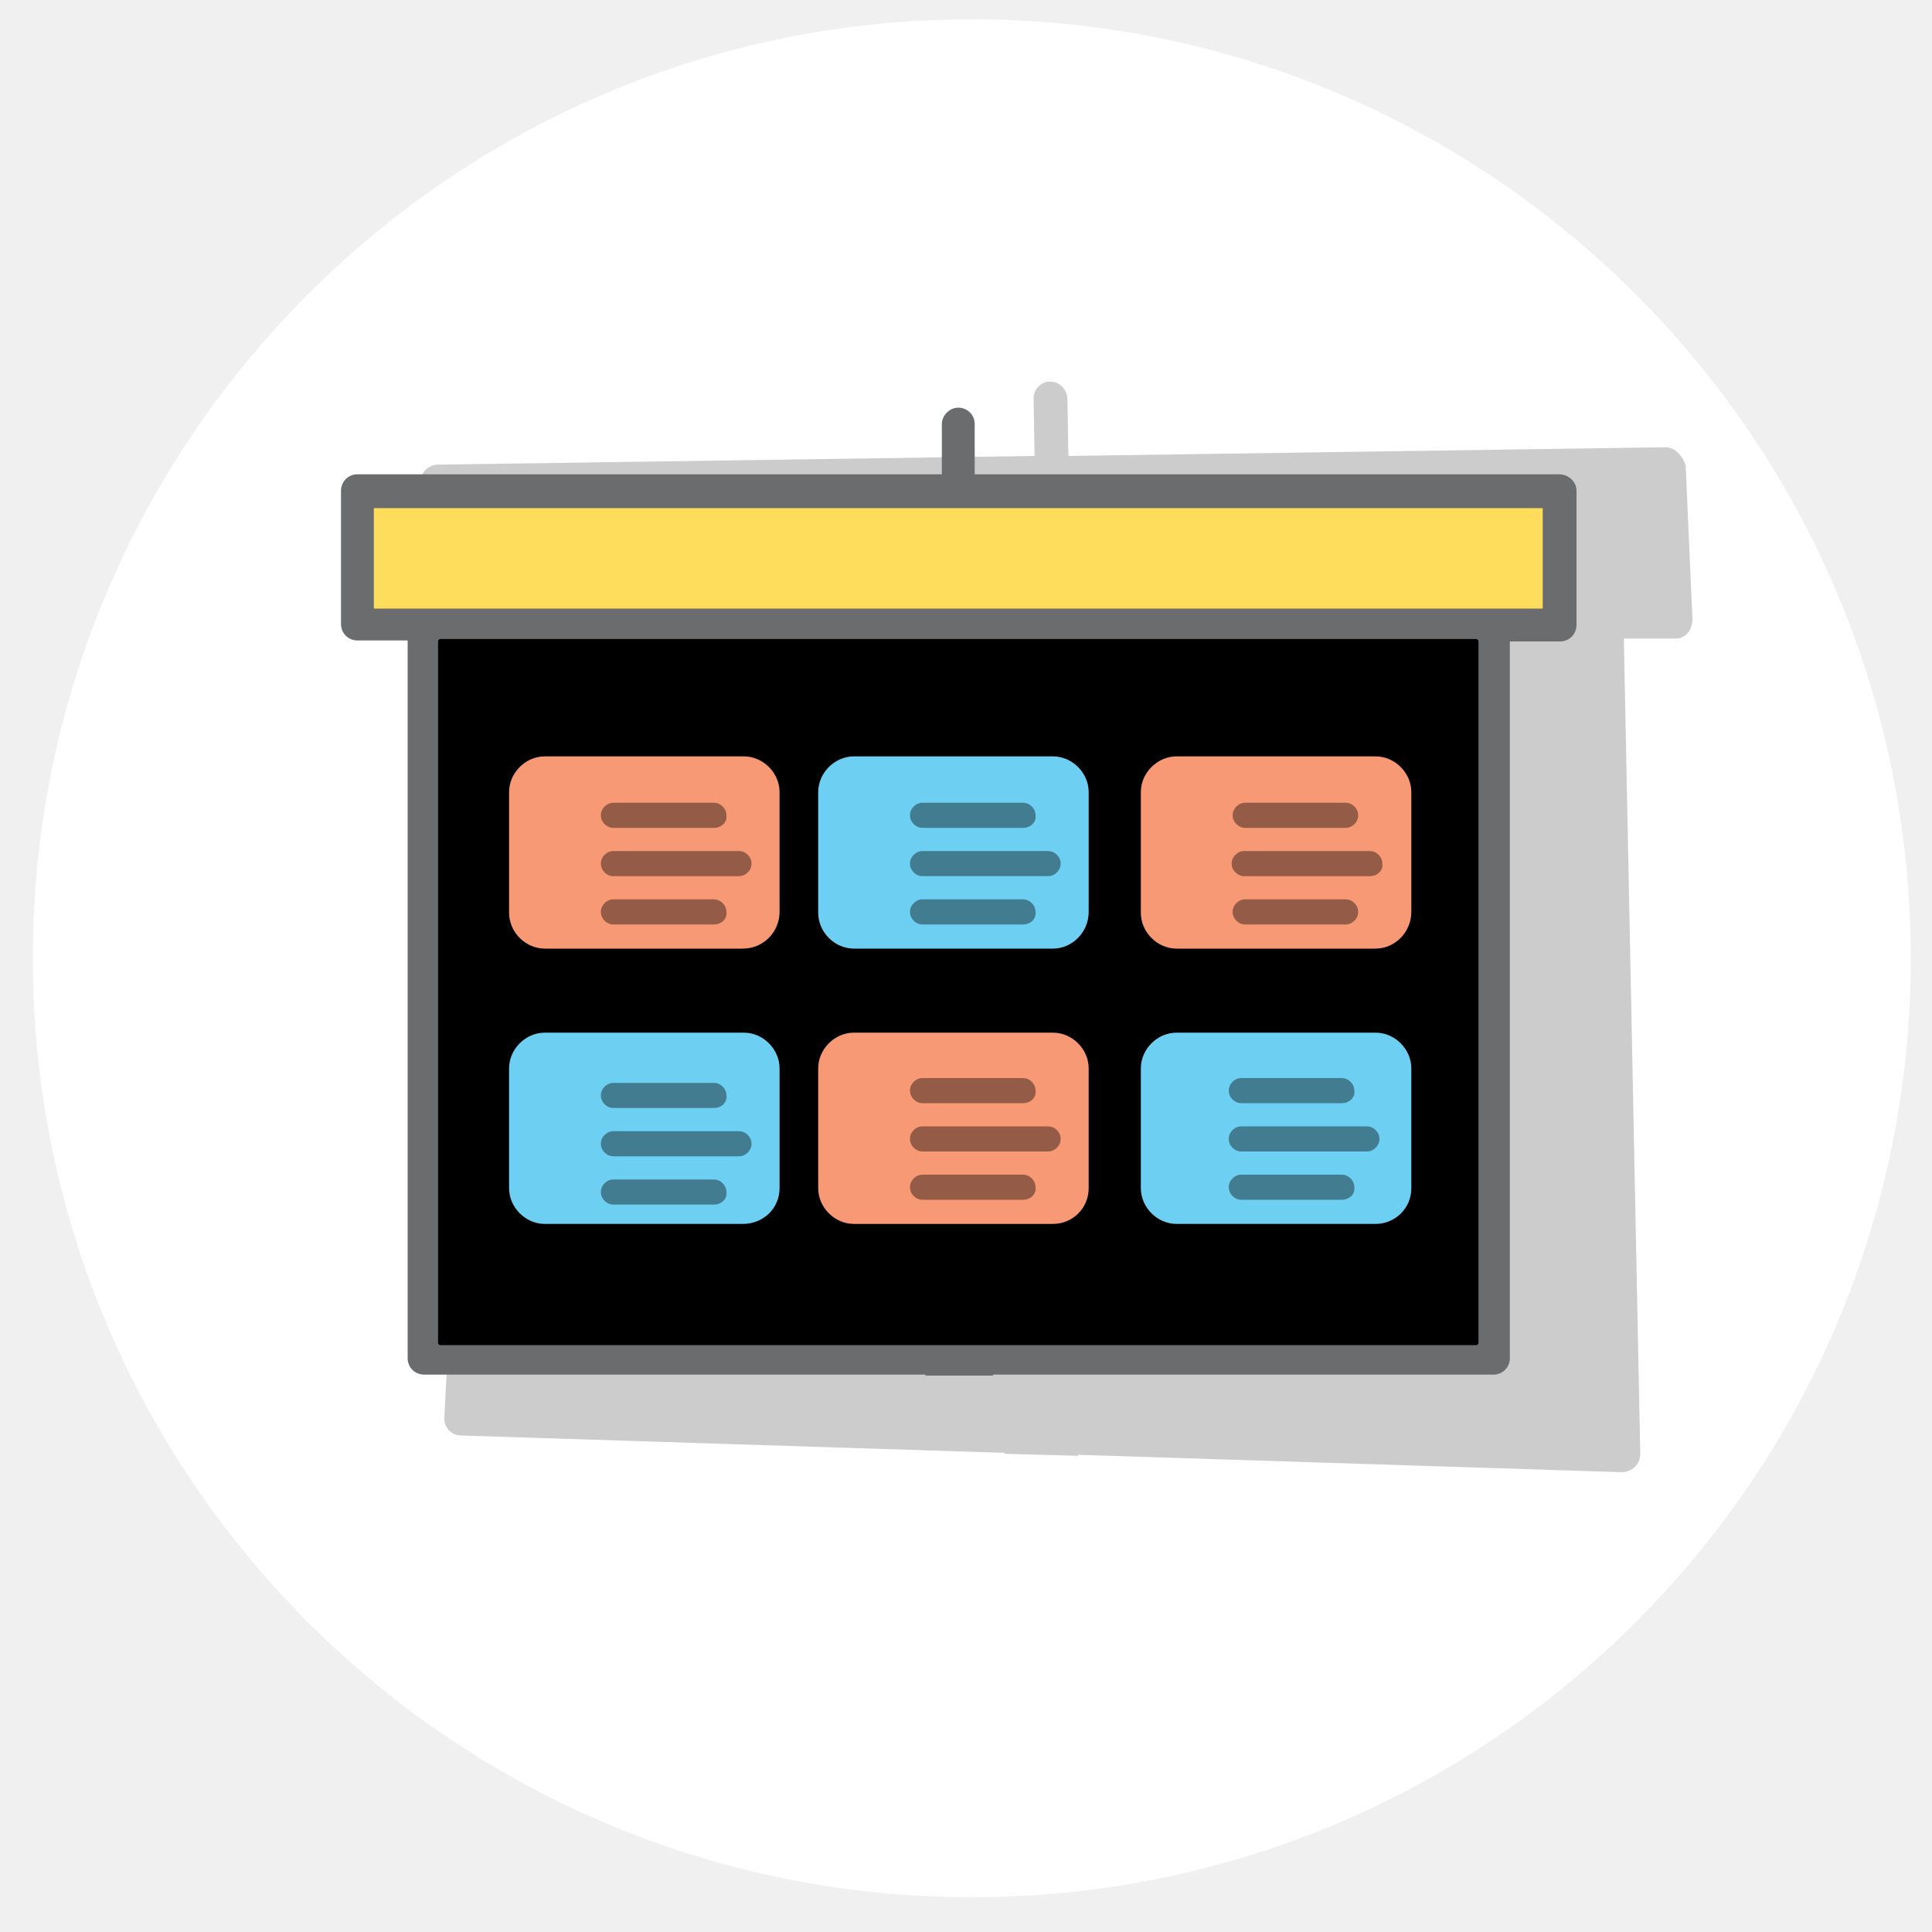
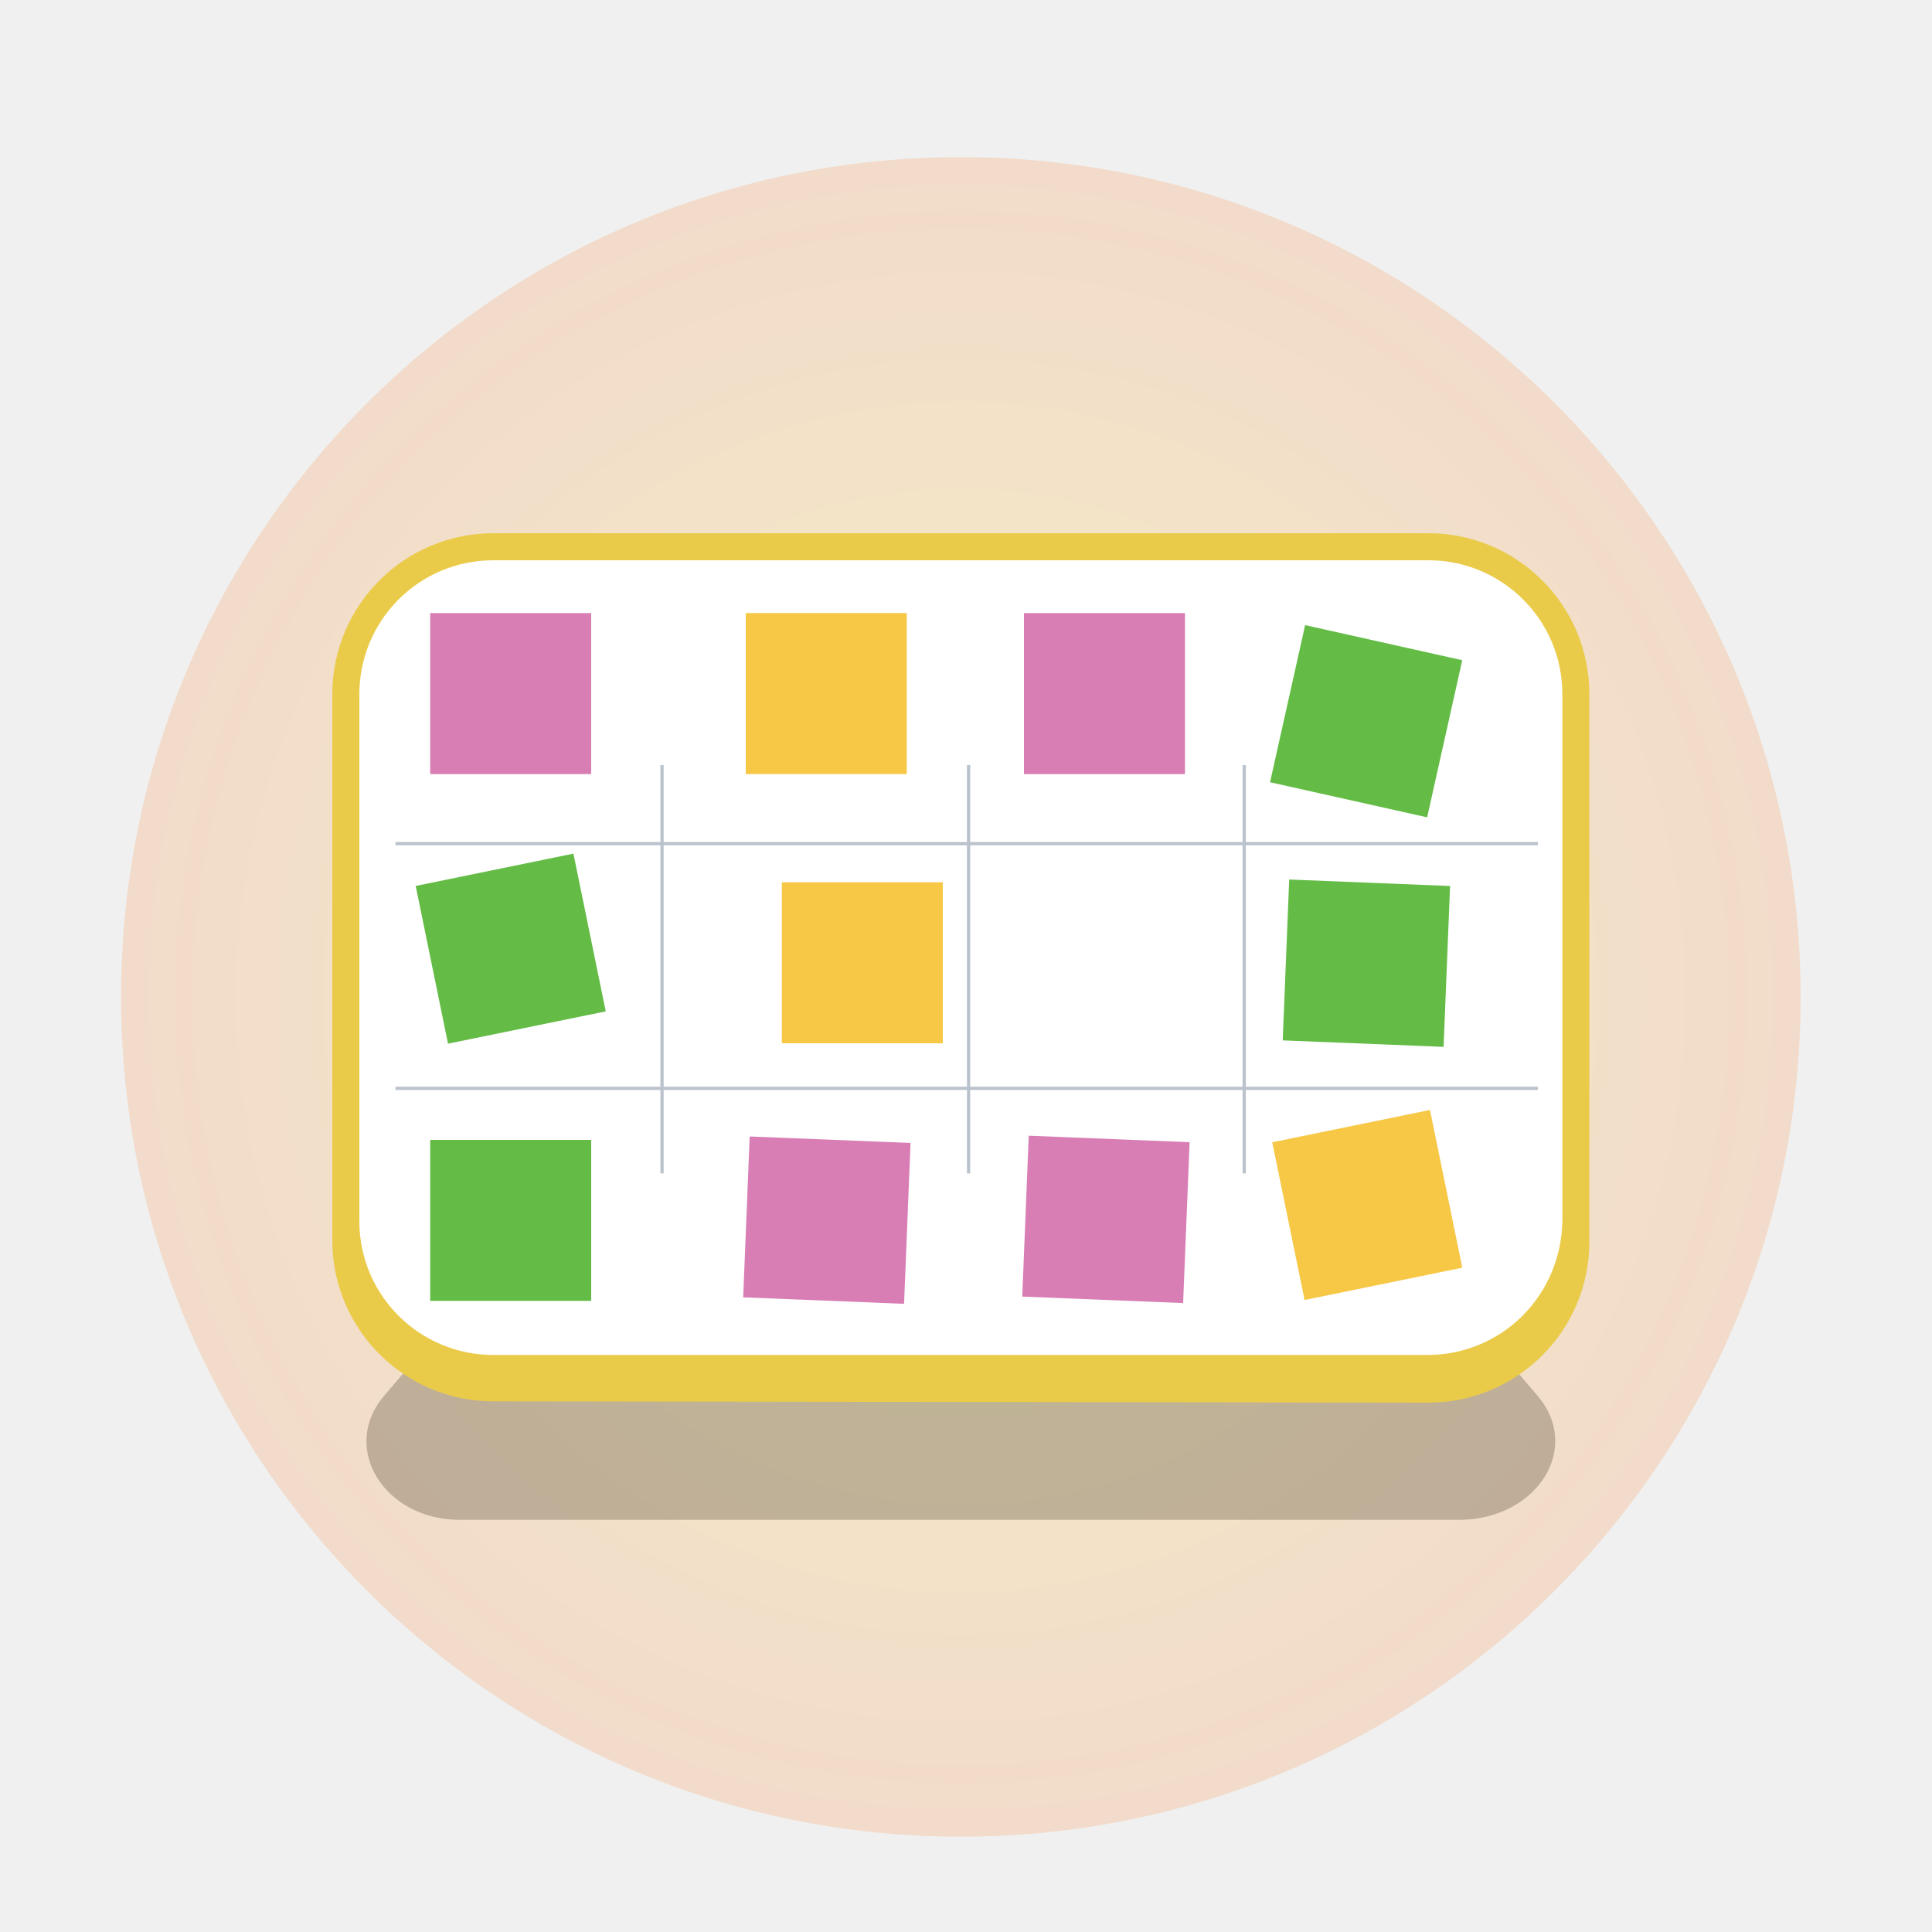
- <svg xmlns="http://www.w3.org/2000/svg" version="1.1" id="Layer_1" x="0px" y="0px" width="200px" height="200px" viewBox="0 0 200 200" style="enable-background:new 0 0 200 200;" xml:space="preserve">
+ <svg xmlns="http://www.w3.org/2000/svg" version="1.1" id="Layer_1" x="0px" y="0px" viewBox="0 0 150 150" style="enable-background:new 0 0 150 150;" xml:space="preserve">
  <style type="text/css">
- 	.st0{fill:#FFFFFF;}
- 	.st1{opacity:0.2;}
- 	.st2{fill:#6A6C6D;}
- 	.st3{stroke:#010101;stroke-width:0.5;stroke-linecap:round;stroke-linejoin:round;}
- 	.st4{fill:#FEDC5C;}
- 	.st5{fill:#F79974;}
- 	.st6{fill:#6DCFF2;}
- 	.st7{fill:#F9D447;}
- 	.st8{opacity:0.4;}
+ 	.st0{opacity:0.25;fill:url(#SVGID_1_);}
+ 	.st1{opacity:0.27;fill:#332D14;enable-background:new    ;}
+ 	.st2{fill:#EACB49;}
+ 	.st3{fill:#FFFFFF;}
+ 	.st4{fill:none;stroke:#BAC2CC;stroke-width:0.25;stroke-miterlimit:10;}
+ 	.st5{fill:#D87EB4;}
+ 	.st6{fill:#F7C746;}
+ 	.st7{fill:#64BC46;}
</style>
+   <radialGradient id="SVGID_1_" cx="74.6" cy="-40.6" r="65.125" gradientTransform="matrix(1 0 0 1 0 118)" gradientUnits="userSpaceOnUse">
+     <stop offset="4.317326e-02" style="stop-color:#FEE540" />
+     <stop offset="1" style="stop-color:#F89B57" />
+   </radialGradient>
+   <circle class="st0" cx="74.6" cy="77.4" r="65.2" />
  <g>
-     <circle class="st0" cx="100.6" cy="99.2" r="97.2" />
-     <g class="st1">
-       <path d="M172.4,46.3l-61.8,0.9l-0.1-5.8c0-1.1-0.8-1.9-1.8-1.9s-1.8,0.9-1.7,1.9l0.1,5.8l-61.8,0.9c-1,0-1.8,0.9-1.8,1.9l-0.5,15    c0,1,0.7,1.8,1.7,1.8l5.4,0l-4.1,79.9c-0.1,1,0.7,1.9,1.7,1.9l56.3,1.8l0,0.1l7.6,0.2l0-0.1l56.3,1.8c1,0,1.9-0.8,1.9-1.9    l-1.7-84.4l5.4,0c1,0,1.7-0.9,1.7-2l-0.7-15.9C174.2,47.2,173.4,46.3,172.4,46.3z" />
-     </g>
    <g>
-       <path class="st2" d="M161.4,49.1h-60.5v-5.2c0-1-0.8-1.7-1.7-1.7s-1.7,0.8-1.7,1.7v5.2H37c-1,0-1.7,0.8-1.7,1.7v13.8    c0,1,0.8,1.7,1.7,1.7h5.2v74.3c0,1,0.8,1.7,1.7,1.7h51.9l0,0.1h7l0-0.1h51.8c1,0,1.7-0.8,1.7-1.7V66.4h5.2c1,0,1.7-0.8,1.7-1.7    V50.8C163.2,49.9,162.4,49.1,161.4,49.1z" />
-       <rect x="45.6" y="66.4" class="st3" width="107.2" height="72.6" />
-       <rect x="38.7" y="52.6" class="st4" width="121" height="10.4" />
-       <path class="st5" d="M76.9,98.2H56.4c-2,0-3.7-1.7-3.7-3.7V82c0-2,1.7-3.7,3.7-3.7h20.6c2,0,3.7,1.7,3.7,3.7v12.4    C80.7,96.5,79,98.2,76.9,98.2z" />
-       <path class="st6" d="M109,98.2H88.4c-2,0-3.7-1.7-3.7-3.7V82c0-2,1.7-3.7,3.7-3.7H109c2,0,3.7,1.7,3.7,3.7v12.4    C112.7,96.5,111,98.2,109,98.2z" />
-       <path class="st5" d="M142.4,98.2h-20.6c-2,0-3.7-1.7-3.7-3.7V82c0-2,1.7-3.7,3.7-3.7h20.6c2,0,3.7,1.7,3.7,3.7v12.4    C146.1,96.5,144.4,98.2,142.4,98.2z" />
-       <path class="st6" d="M76.9,126.7H56.4c-2,0-3.7-1.7-3.7-3.7v-12.4c0-2,1.7-3.7,3.7-3.7h20.6c2,0,3.7,1.7,3.7,3.7V123    C80.7,125.1,79,126.7,76.9,126.7z" />
-       <path class="st5" d="M109,126.7H88.4c-2,0-3.7-1.7-3.7-3.7v-12.4c0-2,1.7-3.7,3.7-3.7H109c2,0,3.7,1.7,3.7,3.7V123    C112.7,125.1,111,126.7,109,126.7z" />
-       <path class="st6" d="M142.4,126.7h-20.6c-2,0-3.7-1.7-3.7-3.7v-12.4c0-2,1.7-3.7,3.7-3.7h20.6c2,0,3.7,1.7,3.7,3.7V123    C146.1,125.1,144.4,126.7,142.4,126.7z" />
+       <path class="st1" d="M29.8,108.4l4.5-5.3c0.4-0.5,0.6-1,0.9-1.6c0.8-2.1,5.1-3.8,10.3-3.8h58.2c5.2,0,9.5,1.6,10.3,3.8    c0.2,0.6,0.4,1.1,0.9,1.6l4.5,5.3c3.4,4,0,9.5-6,9.6c-0.1,0-0.1,0-0.2,0H35.9c-0.1,0-0.1,0-0.2,0C29.8,118,26.4,112.4,29.8,108.4z    " />
+       <path class="st2" d="M38.3,108.8c-6.9,0-12.5-5.6-12.5-12.5V53.9c0-6.9,5.6-12.5,12.5-12.5h72.6c6.9,0,12.5,5.6,12.5,12.5v42.5    c0,6.9-5.6,12.5-12.5,12.5L38.3,108.8L38.3,108.8z" />
+       <path class="st3" d="M110.8,105.2H38.3c-5.7,0-10.4-4.6-10.4-10.4V53.9c0-5.7,4.6-10.4,10.4-10.4h72.6c5.7,0,10.4,4.6,10.4,10.4    v40.9C121.2,100.6,116.6,105.2,110.8,105.2z" />
+       <line class="st4" x1="30.7" y1="65.5" x2="119.4" y2="65.5" />
+       <line class="st4" x1="30.7" y1="84.5" x2="119.4" y2="84.5" />
+       <line class="st4" x1="51.4" y1="59.4" x2="51.4" y2="91.1" />
+       <line class="st4" x1="75.2" y1="59.4" x2="75.2" y2="91.1" />
+       <line class="st4" x1="96.6" y1="59.4" x2="96.6" y2="91.1" />
+       <rect x="33.4" y="47.6" class="st5" width="12.5" height="12.5" />
+       <rect x="57.9" y="47.6" class="st6" width="12.5" height="12.5" />
+       <rect x="79.5" y="47.6" class="st5" width="12.5" height="12.5" />
+       <rect x="99.8" y="49.7" transform="matrix(0.218 -0.9759 0.9759 0.218 28.3465 147.2927)" class="st7" width="12.5" height="12.5" />
+       <rect x="99.8" y="68.5" transform="matrix(4.027252e-02 -0.9992 0.9992 4.027252e-02 27.1256 177.7365)" class="st7" width="12.5" height="12.5" />
+       <rect x="60.7" y="68.5" class="st6" width="12.5" height="12.5" />
+       <rect x="99.9" y="87.3" transform="matrix(0.9797 -0.2007 0.2007 0.9797 -16.6161 23.2082)" class="st6" width="12.5" height="12.5" />
+       <rect x="33.4" y="88.5" class="st7" width="12.5" height="12.5" />
+       <rect x="33.4" y="67.4" transform="matrix(0.9797 -0.2007 0.2007 0.9797 -13.9744 9.4565)" class="st7" width="12.5" height="12.5" />
+       <rect x="58" y="88.5" transform="matrix(4.027252e-02 -0.9992 0.9992 4.027252e-02 -33.0639 155.1148)" class="st5" width="12.5" height="12.5" />
+       <rect x="79.6" y="88.5" transform="matrix(4.027252e-02 -0.9992 0.9992 4.027252e-02 -12.2676 176.6389)" class="st5" width="12.5" height="12.5" />
    </g>
  </g>
-   <rect x="-60" y="241" class="st7" width="50.3" height="36.3" />
-   <g>
-     <path class="st8" d="M73.9,85.7H63.5c-0.7,0-1.3-0.6-1.3-1.3v0c0-0.7,0.6-1.3,1.3-1.3h10.4c0.7,0,1.3,0.6,1.3,1.3v0   C75.3,85.1,74.7,85.7,73.9,85.7z" />
-     <path class="st8" d="M76.5,90.7h-13c-0.7,0-1.3-0.6-1.3-1.3l0,0c0-0.7,0.6-1.3,1.3-1.3h13c0.7,0,1.3,0.6,1.3,1.3l0,0   C77.8,90.1,77.2,90.7,76.5,90.7z" />
-     <path class="st8" d="M73.9,95.7H63.5c-0.7,0-1.3-0.6-1.3-1.3v0c0-0.7,0.6-1.3,1.3-1.3h10.4c0.7,0,1.3,0.6,1.3,1.3v0   C75.3,95.1,74.7,95.7,73.9,95.7z" />
-   </g>
-   <g>
-     <path class="st8" d="M139.3,85.7h-10.4c-0.7,0-1.3-0.6-1.3-1.3v0c0-0.7,0.6-1.3,1.3-1.3h10.4c0.7,0,1.3,0.6,1.3,1.3v0   C140.6,85.1,140,85.7,139.3,85.7z" />
-     <path class="st8" d="M141.8,90.7h-13c-0.7,0-1.3-0.6-1.3-1.3l0,0c0-0.7,0.6-1.3,1.3-1.3h13c0.7,0,1.3,0.6,1.3,1.3l0,0   C143.2,90.1,142.6,90.7,141.8,90.7z" />
-     <path class="st8" d="M139.3,95.7h-10.4c-0.7,0-1.3-0.6-1.3-1.3v0c0-0.7,0.6-1.3,1.3-1.3h10.4c0.7,0,1.3,0.6,1.3,1.3v0   C140.6,95.1,140,95.7,139.3,95.7z" />
-   </g>
-   <g>
-     <path class="st8" d="M73.9,114.7H63.5c-0.7,0-1.3-0.6-1.3-1.3v0c0-0.7,0.6-1.3,1.3-1.3h10.4c0.7,0,1.3,0.6,1.3,1.3v0   C75.3,114.1,74.7,114.7,73.9,114.7z" />
-     <path class="st8" d="M76.5,119.7h-13c-0.7,0-1.3-0.6-1.3-1.3l0,0c0-0.7,0.6-1.3,1.3-1.3h13c0.7,0,1.3,0.6,1.3,1.3l0,0   C77.8,119.1,77.2,119.7,76.5,119.7z" />
-     <path class="st8" d="M73.9,124.7H63.5c-0.7,0-1.3-0.6-1.3-1.3v0c0-0.7,0.6-1.3,1.3-1.3h10.4c0.7,0,1.3,0.6,1.3,1.3v0   C75.3,124.1,74.7,124.7,73.9,124.7z" />
-   </g>
-   <g>
-     <path class="st8" d="M105.9,85.7H95.5c-0.7,0-1.3-0.6-1.3-1.3v0c0-0.7,0.6-1.3,1.3-1.3h10.4c0.7,0,1.3,0.6,1.3,1.3v0   C107.3,85.1,106.7,85.7,105.9,85.7z" />
-     <path class="st8" d="M108.5,90.7h-13c-0.7,0-1.3-0.6-1.3-1.3l0,0c0-0.7,0.6-1.3,1.3-1.3h13c0.7,0,1.3,0.6,1.3,1.3l0,0   C109.8,90.1,109.2,90.7,108.5,90.7z" />
-     <path class="st8" d="M105.9,95.7H95.5c-0.7,0-1.3-0.6-1.3-1.3v0c0-0.7,0.6-1.3,1.3-1.3h10.4c0.7,0,1.3,0.6,1.3,1.3v0   C107.3,95.1,106.7,95.7,105.9,95.7z" />
-   </g>
-   <g>
-     <path class="st8" d="M105.9,114.2H95.5c-0.7,0-1.3-0.6-1.3-1.3v0c0-0.7,0.6-1.3,1.3-1.3h10.4c0.7,0,1.3,0.6,1.3,1.3v0   C107.3,113.6,106.7,114.2,105.9,114.2z" />
-     <path class="st8" d="M108.5,119.2h-13c-0.7,0-1.3-0.6-1.3-1.3l0,0c0-0.7,0.6-1.3,1.3-1.3h13c0.7,0,1.3,0.6,1.3,1.3l0,0   C109.8,118.6,109.2,119.2,108.5,119.2z" />
-     <path class="st8" d="M105.9,124.2H95.5c-0.7,0-1.3-0.6-1.3-1.3v0c0-0.7,0.6-1.3,1.3-1.3h10.4c0.7,0,1.3,0.6,1.3,1.3v0   C107.3,123.6,106.7,124.2,105.9,124.2z" />
-   </g>
-   <g>
-     <path class="st8" d="M138.9,114.2h-10.4c-0.7,0-1.3-0.6-1.3-1.3v0c0-0.7,0.6-1.3,1.3-1.3h10.4c0.7,0,1.3,0.6,1.3,1.3v0   C140.3,113.6,139.7,114.2,138.9,114.2z" />
-     <path class="st8" d="M141.5,119.2h-13c-0.7,0-1.3-0.6-1.3-1.3l0,0c0-0.7,0.6-1.3,1.3-1.3h13c0.7,0,1.3,0.6,1.3,1.3l0,0   C142.8,118.6,142.2,119.2,141.5,119.2z" />
-     <path class="st8" d="M138.9,124.2h-10.4c-0.7,0-1.3-0.6-1.3-1.3v0c0-0.7,0.6-1.3,1.3-1.3h10.4c0.7,0,1.3,0.6,1.3,1.3v0   C140.3,123.6,139.7,124.2,138.9,124.2z" />
-   </g>
</svg>
